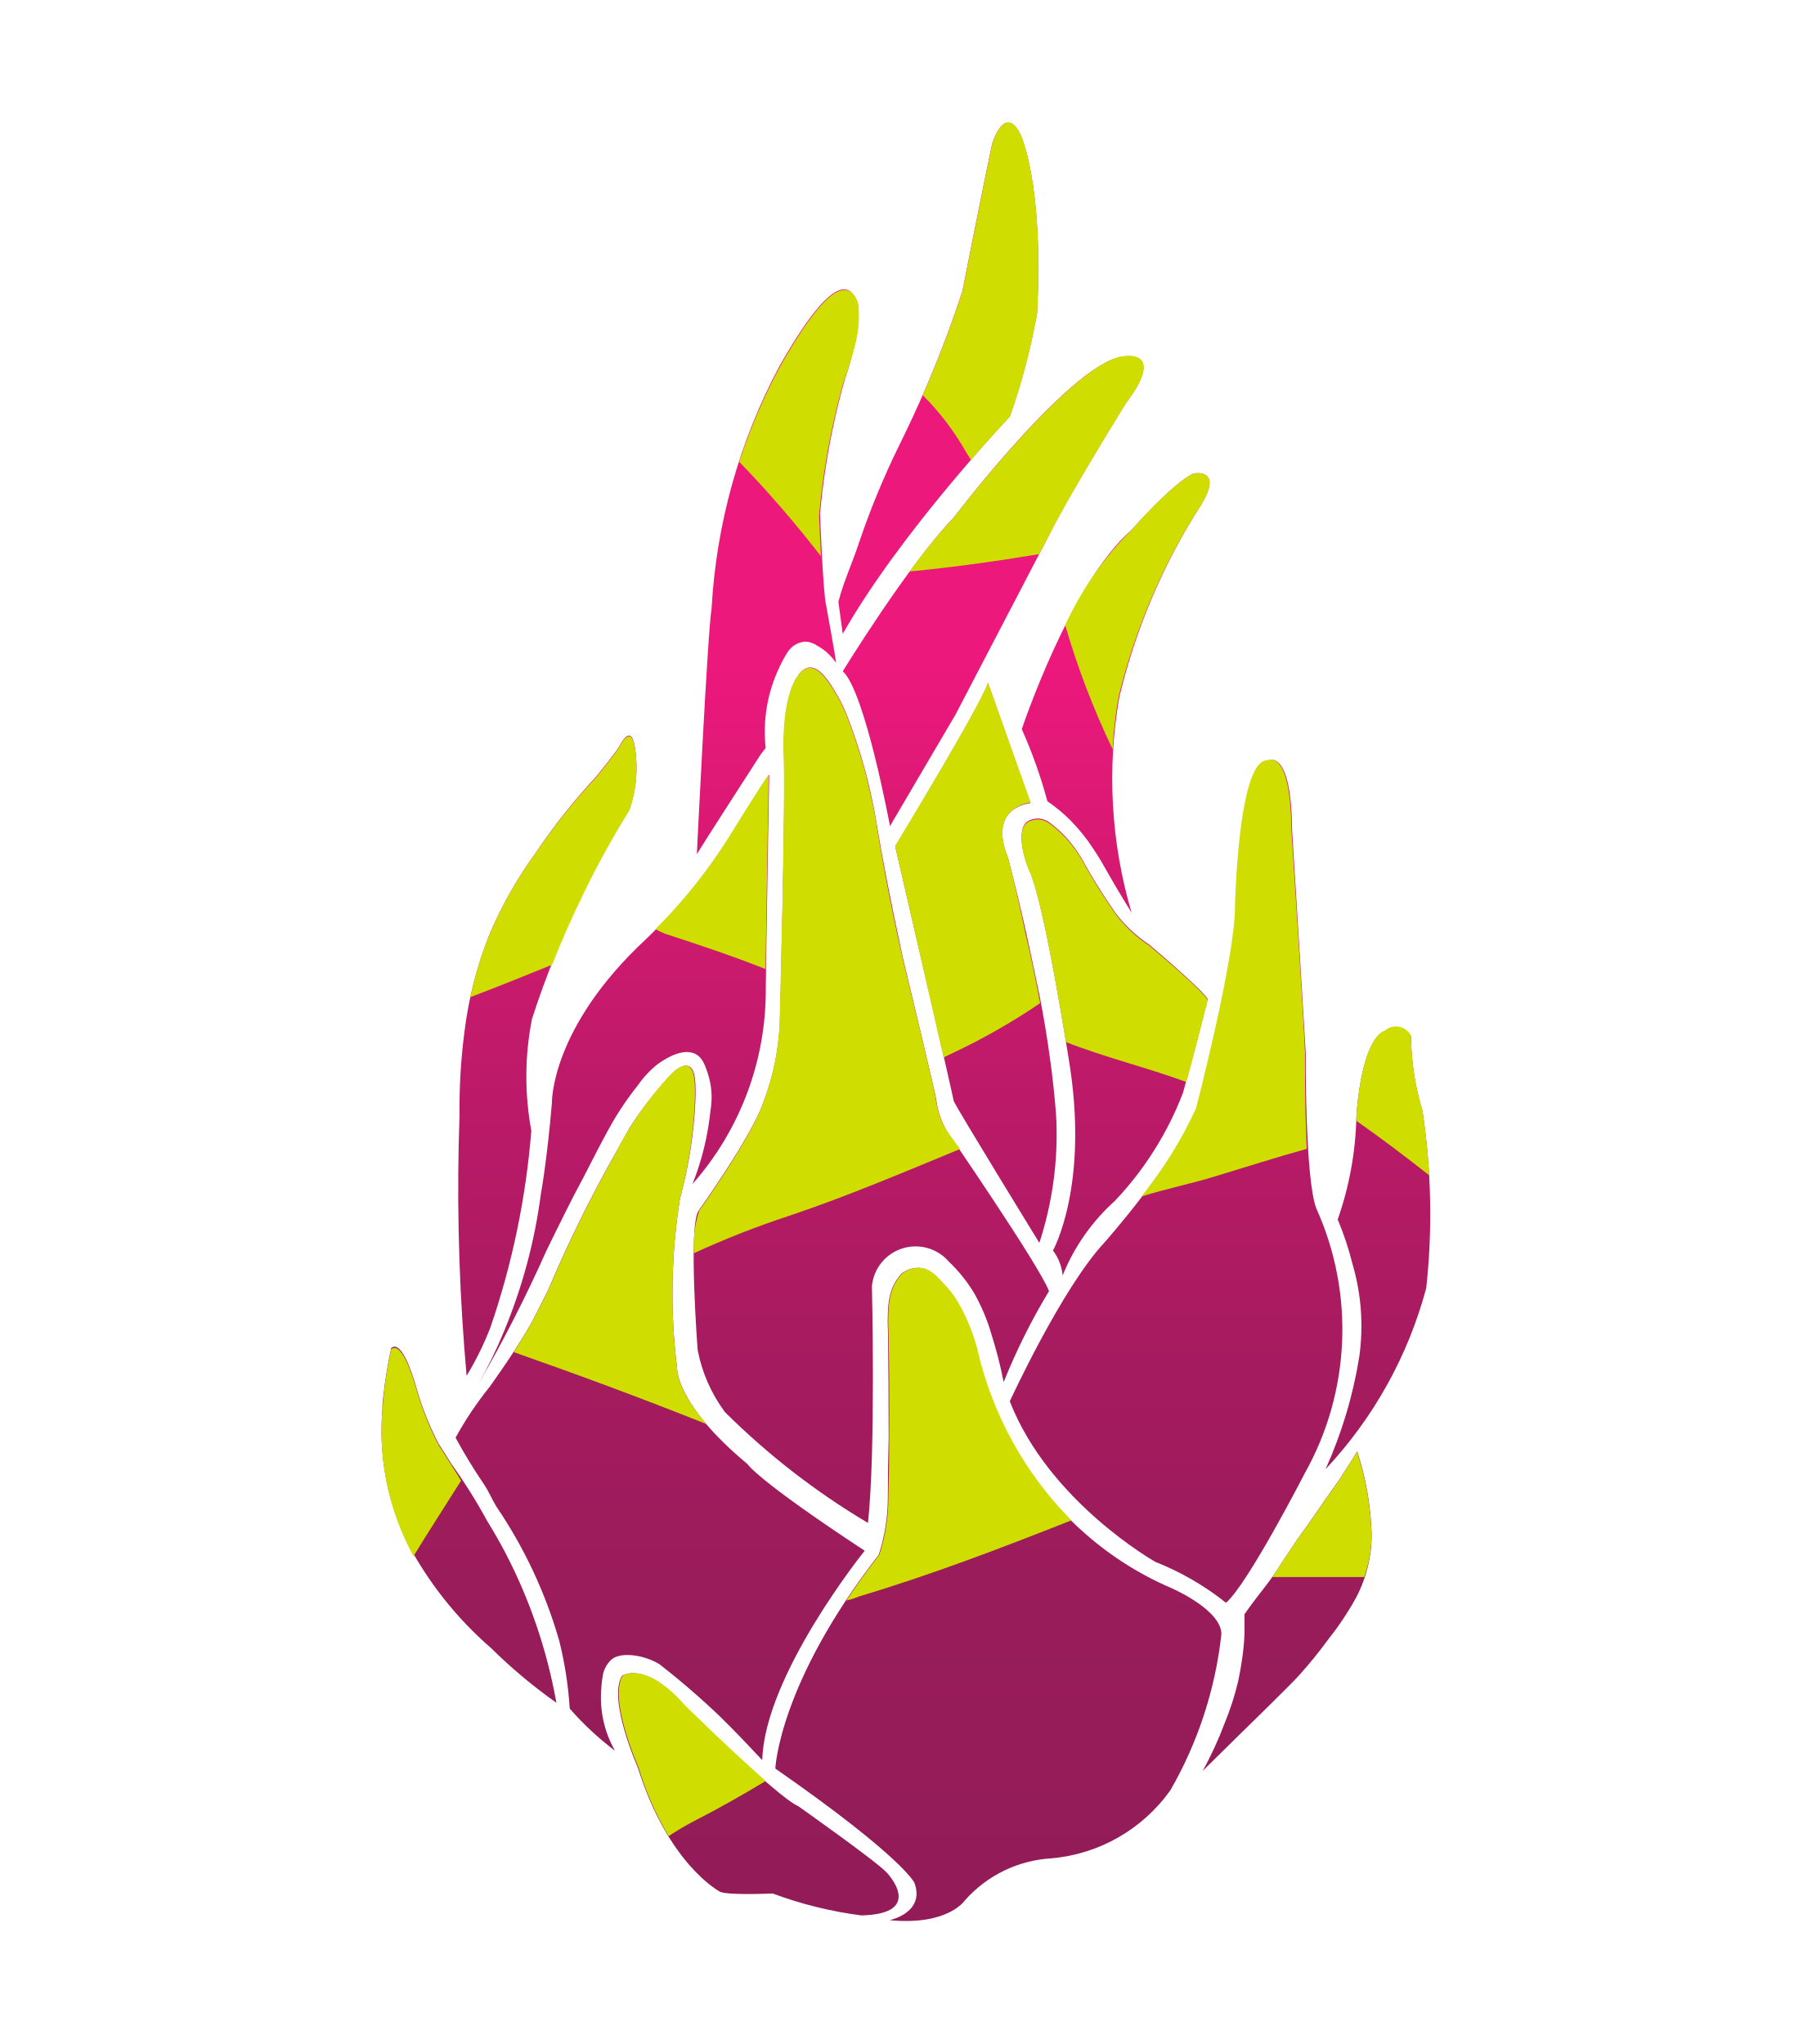
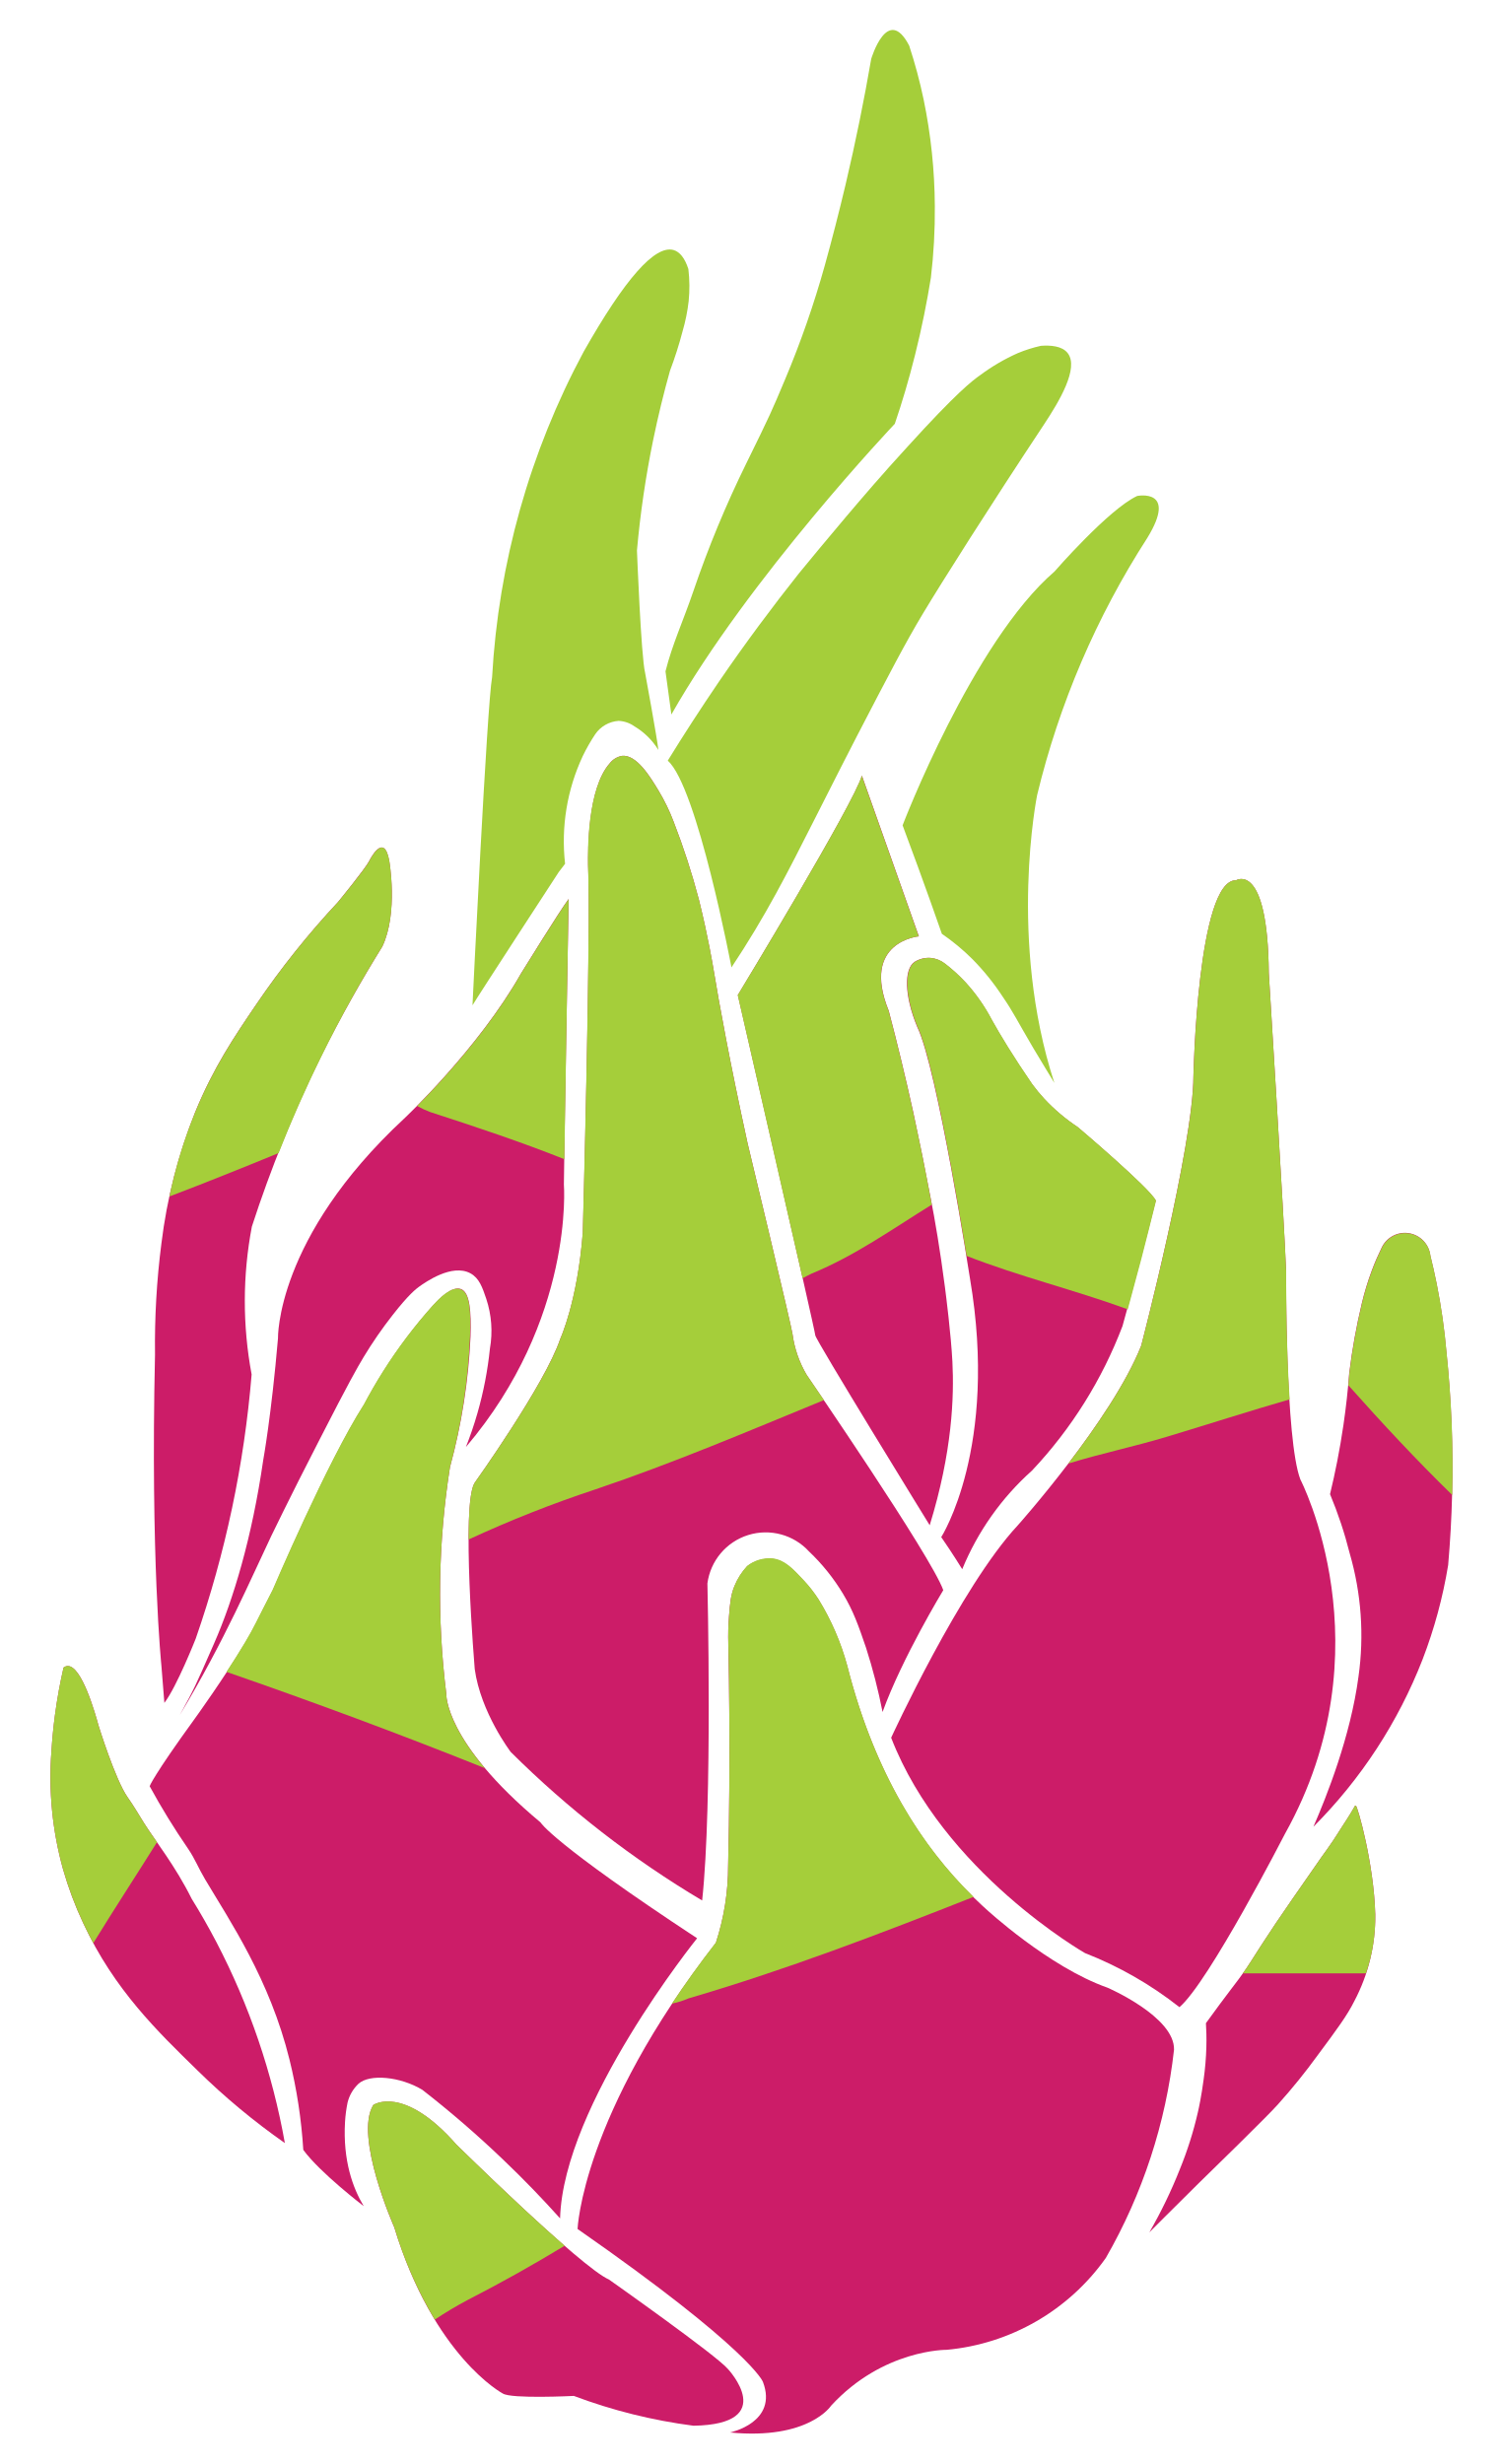
- <svg xmlns="http://www.w3.org/2000/svg" xmlns:xlink="http://www.w3.org/1999/xlink" id="Camada_1" data-name="Camada 1" viewBox="0 0 133 150.05">
+ <svg xmlns="http://www.w3.org/2000/svg" id="Layer_1" data-name="Layer 1" viewBox="0 0 316.48 518.97">
  <defs>
-     <style>.cls-1{fill:#a31d48;}.cls-2{fill:#c0ca42;}.cls-3{fill:url(#linear-gradient);}.cls-4{fill:url(#linear-gradient-2);}.cls-5{fill:url(#linear-gradient-3);}.cls-6{fill:url(#linear-gradient-4);}.cls-7{fill:url(#linear-gradient-5);}.cls-8{fill:url(#linear-gradient-6);}.cls-9{fill:url(#linear-gradient-7);}.cls-10{fill:#cfde00;}.cls-11{fill:url(#linear-gradient-8);}.cls-12{fill:url(#linear-gradient-9);}.cls-13{fill:url(#linear-gradient-10);}.cls-14{fill:url(#linear-gradient-11);}.cls-15{fill:url(#linear-gradient-12);}.cls-16{fill:url(#linear-gradient-13);}.cls-17{fill:url(#linear-gradient-14);}.cls-18{fill:url(#linear-gradient-15);}.cls-19{fill:url(#linear-gradient-16);}</style>
-     <linearGradient id="linear-gradient" x1="40.2" y1="150.78" x2="40.2" y2="39.52" gradientUnits="userSpaceOnUse">
-       <stop offset="0.13" stop-color="#931c58" />
-       <stop offset="0.28" stop-color="#981c5a" />
-       <stop offset="0.46" stop-color="#a61b5f" />
-       <stop offset="0.64" stop-color="#bd1a69" />
-       <stop offset="0.83" stop-color="#dd1975" />
-       <stop offset="0.92" stop-color="#ed187c" />
-     </linearGradient>
-     <linearGradient id="linear-gradient-2" x1="45.76" y1="150.78" x2="45.76" y2="39.52" xlink:href="#linear-gradient" />
-     <linearGradient id="linear-gradient-3" x1="48.45" y1="150.78" x2="48.45" y2="39.52" xlink:href="#linear-gradient" />
-     <linearGradient id="linear-gradient-4" x1="55.71" y1="150.78" x2="55.71" y2="39.52" xlink:href="#linear-gradient" />
-     <linearGradient id="linear-gradient-5" x1="73.28" y1="150.78" x2="73.28" y2="39.52" xlink:href="#linear-gradient" />
-     <linearGradient id="linear-gradient-6" x1="94.48" y1="150.78" x2="94.48" y2="39.52" xlink:href="#linear-gradient" />
-     <linearGradient id="linear-gradient-7" x1="34.42" y1="150.78" x2="34.42" y2="39.52" xlink:href="#linear-gradient" />
-     <linearGradient id="linear-gradient-8" x1="86.3" y1="150.78" x2="86.3" y2="39.52" xlink:href="#linear-gradient" />
-     <linearGradient id="linear-gradient-9" x1="101.15" y1="150.78" x2="101.15" y2="39.52" xlink:href="#linear-gradient" />
-     <linearGradient id="linear-gradient-10" x1="63.95" y1="150.78" x2="63.95" y2="39.52" xlink:href="#linear-gradient" />
-     <linearGradient id="linear-gradient-11" x1="81.82" y1="150.78" x2="81.82" y2="39.52" xlink:href="#linear-gradient" />
-     <linearGradient id="linear-gradient-12" x1="81.9" y1="150.78" x2="81.9" y2="39.52" xlink:href="#linear-gradient" />
-     <linearGradient id="linear-gradient-13" x1="71.61" y1="150.78" x2="71.61" y2="39.52" xlink:href="#linear-gradient" />
-     <linearGradient id="linear-gradient-14" x1="57.1" y1="150.78" x2="57.1" y2="39.52" xlink:href="#linear-gradient" />
-     <linearGradient id="linear-gradient-15" x1="68.88" y1="150.78" x2="68.88" y2="39.52" xlink:href="#linear-gradient" />
-     <linearGradient id="linear-gradient-16" x1="72.91" y1="150.78" x2="72.91" y2="39.52" xlink:href="#linear-gradient" />
+     <style>.cls-1{fill:#c0ca40;}.cls-2{fill:#cc1c68;}.cls-3{fill:#a5ce3a;}</style>
  </defs>
-   <path class="cls-1" d="M60.6,86.73a13.5,13.5,0,0,1-.21-2A13.5,13.5,0,0,0,60.6,86.73Z" />
-   <path class="cls-2" d="M60.43,83.28c0-.44.07-.91.14-1.41C60.5,82.37,60.45,82.84,60.43,83.28Z" />
-   <path class="cls-2" d="M60.4,83.72q0-.12,0-.22Q60.41,83.6,60.4,83.72Z" />
-   <path class="cls-3" d="M34.08,98.94a152.9,152.9,0,0,1-.35-17.08,43.4,43.4,0,0,1,.36-6.1,28.53,28.53,0,0,1,1.85-7.19,30.35,30.35,0,0,1,3.36-5.93A46.15,46.15,0,0,1,43.77,57s1.51-1.85,1.72-2.27c0,0,.8-1.64,1.09,0a9.38,9.38,0,0,1-.38,4.7c-1.13,1.81-2.27,3.84-3.38,6.07a69.87,69.87,0,0,0-3.77,9.29A21.82,21.82,0,0,0,39,83,58.89,58.89,0,0,1,36,97.44,22.69,22.69,0,0,1,34.25,101Z" />
-   <path class="cls-4" d="M35.09,101.64A33.7,33.7,0,0,0,37,97.72a39.68,39.68,0,0,0,2.7-10.06s.45-2.44.81-6.68c0,0-.14-5.5,6.92-12.05a39.9,39.9,0,0,0,6.43-8s2.1-3.4,2.6-4.07c0,0-.25,14.7-.25,15.66a21.49,21.49,0,0,1-5.38,14.4c.23-.57.44-1.19.64-1.87a20.32,20.32,0,0,0,.68-3.53,5.6,5.6,0,0,0-.2-2.73c-.21-.62-.39-1.14-.87-1.4-1-.56-2.49.5-2.81.73a7.41,7.41,0,0,0-1.45,1.55A23,23,0,0,0,45.19,82c-.38.63-.78,1.33-2.39,4.48-1,1.85-1.5,2.94-2,3.92l-.69,1.41A103.47,103.47,0,0,1,35.09,101.64Z" />
-   <path class="cls-5" d="M33.44,105.54a25.38,25.38,0,0,1,2.49-3.72s1.61-2.22,2.76-4.16c.52-.87.58-1.08,1.52-2.9a95.93,95.93,0,0,1,5-10.16c.31-.58.65-1.18,1-1.8A27.17,27.17,0,0,1,49,79.16c.35-.39,1-1.08,1.53-.9s.56,1.25.51,2.62A32.8,32.8,0,0,1,49.91,88a44.36,44.36,0,0,0-.21,12.43s-.13,2.65,5.17,7.05c0,0,.62,1.11,8.6,6.36,0,0-7.35,9.11-7.52,15.37-.94-1-2-2.13-3.12-3.22a57.56,57.56,0,0,0-4.44-3.83c-1.21-.73-2.9-.89-3.51-.33a2.11,2.11,0,0,0-.6,1,7.51,7.51,0,0,0-.14,1.07,7.9,7.9,0,0,0,1,4.62,21.92,21.92,0,0,1-3.32-3.09,27.84,27.84,0,0,0-.76-4.94,34.47,34.47,0,0,0-4.63-9.9c-.39-.65-.55-1.11-.94-1.68A38.82,38.82,0,0,1,33.44,105.54Z" />
-   <path class="cls-6" d="M52.81,138.85s-3.78-2-6-9.12c0,0-2.22-5-1.15-6.71,0,0,1.64-1.15,4.56,2.17,0,0,6.85,6.75,8.37,7.4,0,0,5.91,4.17,6.53,4.91,0,0,2.83,3-1.89,3.11A29.31,29.31,0,0,1,56.71,139S53.28,139.16,52.81,138.85Z" />
-   <path class="cls-7" d="M56.91,129.83s.24-6.24,7.59-15.69a13.56,13.56,0,0,0,.67-4.24q0-2.14.06-4.32,0-4-.05-7.81a13.77,13.77,0,0,1,0-1.52,5.14,5.14,0,0,1,.3-1.66,3.65,3.65,0,0,1,.7-1.1,2,2,0,0,1,1.39-.41c.66.08,1.11.56,1.71,1.2a7.35,7.35,0,0,1,.81,1,13.86,13.86,0,0,1,1.58,3.65,25.86,25.86,0,0,0,7.4,13.13l.2.18A23.77,23.77,0,0,0,86,116.59s3.7,1.6,3.65,3.4a29.42,29.42,0,0,1-3.74,11.43,12,12,0,0,1-8.73,5,9.19,9.19,0,0,0-6.34,3.07s-1.22,1.89-5.54,1.47c0,0,2.65-.55,1.81-2.77C67.09,138.22,66.42,136.45,56.91,129.83Z" />
-   <path class="cls-8" d="M88.28,130,91,127.32c.88-.87,1.33-1.29,2.18-2.14,1.18-1.17,1.77-1.75,2.18-2.2a33.07,33.07,0,0,0,2.17-2.68,21.59,21.59,0,0,0,2-3,9.93,9.93,0,0,0,1.15-4.76,21.71,21.71,0,0,0-1.06-6h0l-.24.4c-.17.29-.28.45-.47.74-.33.5-.31.49-.5.79s-.45.65-.59.84-.66.94-1.61,2.32L95.23,113c-.48.71-.93,1.41-1,1.49-.41.64-.44.7-.65,1-.34.5-.59.82-.86,1.17s-.79,1-1.37,1.84c0,.34,0,.8,0,1.33a16,16,0,0,1-.15,1.77c-.12.88-.26,1.55-.31,1.79a20.06,20.06,0,0,1-1,3.11A26.12,26.12,0,0,1,88.28,130Z" />
-   <path class="cls-9" d="M29.8,113.06a19.78,19.78,0,0,1-1.11-3,18.81,18.81,0,0,1-.63-6.49c0-.62.1-1.27.19-2,.13-.94.29-1.82.47-2.62a.39.39,0,0,1,.21-.09c.77-.06,1.54,2.64,1.71,3.28a21.81,21.81,0,0,0,1.58,3.9c.36.52.51.8.92,1.44a38.91,38.91,0,0,1,2.6,4.14c.46.75.92,1.54,1.36,2.38a38.34,38.34,0,0,1,3.74,11,37.77,37.77,0,0,1-4.78-4A26.84,26.84,0,0,1,29.8,113.06Z" />
-   <path class="cls-10" d="M49.7,100.46A44.36,44.36,0,0,1,49.91,88,32.8,32.8,0,0,0,51,80.88c.05-1.36,0-2.43-.51-2.62s-1.18.51-1.53.9a27.17,27.17,0,0,0-2.73,3.63c-.39.62-.73,1.22-1,1.8a95.93,95.93,0,0,0-5,10.16c-.94,1.81-1,2-1.52,2.9-.32.53-.67,1.09-1,1.61,4.73,1.66,9.46,3.41,14.14,5.28C49.63,101.95,49.7,100.46,49.7,100.46Z" />
-   <path class="cls-10" d="M56.21,130.74c-2.54-2.21-5.94-5.56-5.94-5.56-2.91-3.31-4.56-2.17-4.56-2.17-1.07,1.72,1.15,6.71,1.15,6.71a22.15,22.15,0,0,0,2.22,5.07,20.8,20.8,0,0,1,1.8-1.07C52.74,132.77,54.48,131.78,56.21,130.74Z" />
-   <path class="cls-10" d="M78.64,111.61a26.15,26.15,0,0,1-6.93-12.68,13.86,13.86,0,0,0-1.58-3.65,7.35,7.35,0,0,0-.81-1c-.6-.64-1-1.12-1.71-1.2a2,2,0,0,0-1.39.41,3.65,3.65,0,0,0-.7,1.1,5.14,5.14,0,0,0-.3,1.66,13.77,13.77,0,0,0,0,1.52q.08,3.83.05,7.81,0,2.18-.06,4.32a13.56,13.56,0,0,1-.67,4.24c-.91,1.17-1.71,2.29-2.41,3.35a4.46,4.46,0,0,0,.91-.29C68.39,115.6,73.52,113.63,78.64,111.61Z" />
-   <path class="cls-10" d="M100.67,112.57a21.71,21.71,0,0,0-1.06-6h0l-.24.4c-.17.29-.28.45-.47.74-.33.5-.31.49-.5.79s-.45.65-.59.84-.66.94-1.61,2.32L95.23,113c-.48.71-.93,1.41-1,1.49-.41.64-.44.7-.65,1l-.19.28h6.75A9.28,9.28,0,0,0,100.67,112.57Z" />
-   <path class="cls-10" d="M33.14,107.57c-.41-.64-.55-.92-.92-1.44a21.81,21.81,0,0,1-1.58-3.9c-.17-.64-.94-3.33-1.71-3.28a.39.39,0,0,0-.21.09c-.18.8-.35,1.68-.47,2.62-.09.68-.15,1.34-.19,2a18.81,18.81,0,0,0,.63,6.49,19.78,19.78,0,0,0,1.11,3c.18.38.36.74.55,1.09,1.14-1.86,2.33-3.7,3.49-5.54C33.57,108.22,33.33,107.87,33.14,107.57Z" />
-   <path class="cls-11" d="M74.12,102.87s3.81-8.29,6.94-11.65c0,0,5.15-5.77,6.78-9.85,0,0,2.86-11,2.86-14.78,0,0,.22-10.81,2.35-10.75,0,0,1.74-1.06,1.79,5.1,0,0,.84,13.49,1,16.35,0,0-.06,9.24.78,11.42a21.59,21.59,0,0,1-.84,19.43s-4.2,8.17-5.79,9.52a20.3,20.3,0,0,0-5.18-3S77,110.26,74.12,102.87Z" />
-   <path class="cls-12" d="M98.19,89.52A24.26,24.26,0,0,0,99.56,82s.28-5.66,2.13-6.33a1.22,1.22,0,0,1,1.88.42,19.51,19.51,0,0,0,.84,5.46,50.28,50.28,0,0,1,.28,13,31.19,31.19,0,0,1-7.39,13.3,32.73,32.73,0,0,0,2.47-8.23,16.14,16.14,0,0,0-.48-6.78A22.89,22.89,0,0,0,98.19,89.52Z" />
-   <path class="cls-13" d="M51.27,88.89S55.13,83.49,56,81a18.58,18.58,0,0,0,1.24-5.83s.45-16.64.29-20.18c0-.76,0-4.19,1.19-5.58a1.1,1.1,0,0,1,.67-.41c.8-.09,1.56,1.17,2,1.92a10.36,10.36,0,0,1,.82,1.7,39.78,39.78,0,0,1,1.38,4.26c.51,2,.77,3.61.8,3.84.33,2,.89,5,1.86,9.5,0,0,2.43,10.11,2.47,10.48A6,6,0,0,0,69.48,83S76.3,92.92,77,94.78a45.86,45.86,0,0,0-3.33,6.68,31,31,0,0,0-.9-3.52,14,14,0,0,0-1.26-3,11.06,11.06,0,0,0-1.87-2.33A3.22,3.22,0,0,0,64,94.41s.29,12.11-.29,17.39a54,54,0,0,1-10.5-8.14,11.19,11.19,0,0,1-2-4.55S50.51,90.06,51.27,88.89Z" />
-   <path class="cls-10" d="M68.7,80.73c0-.37-2.47-10.48-2.47-10.48-1-4.45-1.53-7.48-1.86-9.5,0-.23-.3-1.8-.8-3.84a39.78,39.78,0,0,0-1.38-4.26,10.36,10.36,0,0,0-.82-1.7c-.46-.76-1.21-2-2-1.92a1.1,1.1,0,0,0-.67.41c-1.24,1.39-1.21,4.82-1.19,5.58.17,3.54-.29,20.18-.29,20.18A18.58,18.58,0,0,1,56,81c-.83,2.48-4.68,7.88-4.68,7.88A8.47,8.47,0,0,0,50.93,92a65.63,65.63,0,0,1,7-2.75c4.29-1.44,8.39-3.19,12.54-4.9L69.48,83A6,6,0,0,1,68.7,80.73Z" />
-   <path class="cls-14" d="M77.29,91.8S80,87,78.44,77.7c0,0-1.79-11.54-2.89-13.82-.72-1.71-.73-3.19-.15-3.57a1.46,1.46,0,0,1,.87-.22,1.48,1.48,0,0,1,.79.31,9.06,9.06,0,0,1,1.13,1,9.82,9.82,0,0,1,1.46,2.08c.46.82,1.16,2,2.21,3.52a9.43,9.43,0,0,0,.65.78,10.25,10.25,0,0,0,1.85,1.57s3.95,3.34,4.29,4q-.4,1.58-.82,3.19-.49,1.87-1,3.69a24,24,0,0,1-5,7.93A14.8,14.8,0,0,0,78,93.63,3.55,3.55,0,0,0,77.29,91.8Z" />
-   <path class="cls-15" d="M75,53.53s3.58-10.76,8.06-14.63c0,0,3-3.42,4.54-4.14,0,0,2.24-.45.56,2.3a45.91,45.91,0,0,0-6,14.11A34.75,34.75,0,0,0,83.06,67c-.27-.44-.68-1.1-1.17-1.93-.92-1.57-1.08-1.94-1.66-2.79a13.3,13.3,0,0,0-1.67-2.07,11.91,11.91,0,0,0-1.68-1.39A35.42,35.42,0,0,0,75,53.53Z" />
-   <path class="cls-16" d="M65.71,62.14s6.42-10.59,6.81-12l3.12,8.82S72.43,59.2,74,63q.7,2.67,1.34,5.55.53,2.42,1,4.72c.23,1.19.53,2.86.79,4.87.07.5.33,2.59.41,4.1a25.64,25.64,0,0,1-1.25,9S70,81,70,80.81,65.71,62.14,65.71,62.14Z" />
-   <path class="cls-10" d="M95.79,77.28c-.11-2.86-1-16.35-1-16.35-.06-6.16-1.79-5.1-1.79-5.1-2.13-.06-2.35,10.75-2.35,10.75,0,3.81-2.86,14.78-2.86,14.78a30.88,30.88,0,0,1-4,6.47c1.77-.55,3.59-.92,5.46-1.49,2.28-.69,4.45-1.39,6.67-2C95.76,81,95.79,77.28,95.79,77.28Z" />
-   <path class="cls-10" d="M104.41,81.51a19.51,19.51,0,0,1-.84-5.46,1.22,1.22,0,0,0-1.88-.42C99.84,76.3,99.56,82,99.56,82v.28c1.83,1.28,3.59,2.62,5.35,4C104.73,83.45,104.41,81.51,104.41,81.51Z" />
-   <path class="cls-10" d="M88.65,73.42c-.34-.7-4.29-4-4.29-4a10.26,10.26,0,0,1-1.85-1.57,9.43,9.43,0,0,1-.65-.78c-1.05-1.52-1.75-2.7-2.21-3.52a9.82,9.82,0,0,0-1.46-2.08,9.06,9.06,0,0,0-1.13-1,1.48,1.48,0,0,0-.79-.31,1.46,1.46,0,0,0-.87.22c-.58.39-.57,1.86.15,3.57.88,1.81,2.19,9.5,2.69,12.55,2.89,1.13,5.89,1.85,8.84,2.93q.38-1.37.74-2.77Q88.25,75,88.65,73.42Z" />
-   <path class="cls-10" d="M76.35,73.64l-.07-.36q-.43-2.3-1-4.72Q74.68,65.67,74,63c-1.54-3.8,1.65-4.09,1.65-4.09L72.51,50.1c-.39,1.46-6.81,12-6.81,12s2.35,10.21,3.56,15.53l.51-.25A47.07,47.07,0,0,0,76.35,73.64Z" />
-   <path class="cls-17" d="M51.15,62.7s.8-16.49,1.08-18a42.76,42.76,0,0,1,5-17.85q3.41-6,4.93-5.58.52.15.81,1a8.06,8.06,0,0,1,0,1.77,9.93,9.93,0,0,1-.33,1.65A21.51,21.51,0,0,1,62,27.89c-.34,1.19-.65,2.47-.93,3.83a54.34,54.34,0,0,0-.88,6s.22,5.82.45,6.72c0,0,.67,3.64.73,4.23A3.84,3.84,0,0,0,60,47.41a1.63,1.63,0,0,0-.88-.31,1.69,1.69,0,0,0-1.29.74A10,10,0,0,0,57.2,49a11,11,0,0,0-1,5.91l-.35.45S51.37,62.31,51.15,62.7Z" />
-   <path class="cls-10" d="M88.16,37.06c1.68-2.74-.56-2.3-.56-2.3-1.57.73-4.54,4.14-4.54,4.14a23.75,23.75,0,0,0-4.87,7A58.85,58.85,0,0,0,81.67,55a29.94,29.94,0,0,1,.44-3.86A45.91,45.91,0,0,1,88.16,37.06Z" />
-   <path class="cls-10" d="M63,22.32q-.3-.9-.81-1-1.52-.45-4.93,5.58a43.3,43.3,0,0,0-3,7c2.12,2.19,4.13,4.52,6,6.94-.08-1.56-.14-3-.14-3a54.34,54.34,0,0,1,.88-6c.28-1.36.59-2.64.93-3.83a21.51,21.51,0,0,0,.69-2.16A9.93,9.93,0,0,0,63,24.08,8.07,8.07,0,0,0,63,22.32Z" />
-   <path class="cls-18" d="M61.54,44.19c.37-1.49,1-2.78,1.54-4.43a58.88,58.88,0,0,1,2.89-7c.72-1.45,1.44-3,2.13-4.62,1-2.36,1.84-4.63,2.54-6.76,0,0,1.34-6.83,2.18-10.81,0,0,.9-3,2.07-.73,0,0,1.74,3.53,1.23,13.16a48,48,0,0,1-2,7.58s-8,8.44-12.26,15.95Z" />
-   <path class="cls-10" d="M46.2,59.48a9.38,9.38,0,0,0,.38-4.7c-.29-1.64-1.09,0-1.09,0-.21.42-1.72,2.27-1.72,2.27a46.15,46.15,0,0,0-4.47,5.6,30.35,30.35,0,0,0-3.36,5.93,26.12,26.12,0,0,0-1.41,4.62c2-.76,4-1.57,6-2.38.66-1.68,1.43-3.45,2.32-5.26C43.93,63.31,45.08,61.29,46.2,59.48Z" />
-   <path class="cls-10" d="M56.19,71.14c.06-3.89.23-14.27.23-14.27-.5.67-2.6,4.07-2.6,4.07a38.11,38.11,0,0,1-5.71,7.27,5.27,5.27,0,0,0,.72.34C51.32,69.36,53.78,70.18,56.19,71.14Z" />
-   <path class="cls-10" d="M76.13,23c.5-9.63-1.23-13.16-1.23-13.16-1.18-2.3-2.07.73-2.07.73-.84,4-2.18,10.81-2.18,10.81-.7,2.13-1.54,4.4-2.54,6.76l-.38.87a19.49,19.49,0,0,1,3.16,4.14l.38.61c1.69-1.95,2.86-3.18,2.86-3.18A48,48,0,0,0,76.13,23Z" />
-   <path class="cls-19" d="M61.86,49.28S66.64,41.48,70,38c0,0,9-11.84,12.65-11.84,0,0,2.88-.39,0,3.42,0,0-4.28,6.89-5.68,9.77l-6.83,13.1s-4.82,8.2-4.87,8.29l.06-.08S63.49,50.73,61.86,49.28Z" />
-   <path class="cls-10" d="M77,39.32c1.4-2.88,5.68-9.77,5.68-9.77,2.88-3.81,0-3.42,0-3.42C79.07,26.13,70,38,70,38a40.13,40.13,0,0,0-3.23,3.95c3.18-.3,6.35-.75,9.5-1.27Z" />
+   <path class="cls-1" d="M143.9,307.4q0-.44,0-.86Q143.92,307,143.9,307.4Z" />
+   <path class="cls-2" d="M34,350.87s-2.32-22.52-1.35-65.57A166.64,166.64,0,0,1,34,261.88a109.53,109.53,0,0,1,7.09-27.59c3.9-9.51,8.24-15.91,12.91-22.78A177.2,177.2,0,0,1,71.18,190s5.8-7.09,6.61-8.71c0,0,3.06-6.29,4.19,0,0,0,1.93,11-1.45,18.06-4.33,7-8.73,14.73-13,23.32a268.27,268.27,0,0,0-14.48,35.67A83.77,83.77,0,0,0,53,289.49a226.1,226.1,0,0,1-11.77,55.63s-4,10.16-6.61,13.54Z" />
+   <path class="cls-2" d="M37.86,361.24c3.18-5.81,3.14-5.77,7.22-15.07s8-22.34,10.36-38.63c0,0,1.71-9.35,3.11-25.64,0,0-.53-21.12,26.55-46.28,0,0,15.64-14.67,24.67-30.64,0,0,8.06-13.06,10-15.64,0,0-1,56.43-1,60.14,0,0,2.26,28.38-20.64,55.3.86-2.18,1.7-4.58,2.44-7.17a78,78,0,0,0,2.62-13.56,21.49,21.49,0,0,0-.77-10.49c-.81-2.4-1.48-4.36-3.33-5.37-3.9-2.13-9.57,1.93-10.81,2.81-.6.43-2.17,1.61-5.56,5.95a88.16,88.16,0,0,0-6.14,8.89c-1.44,2.42-3,5.12-9.19,17.21-3.66,7.12-5.75,11.3-7.61,15.06-.84,1.7-1.7,3.45-2.64,5.39C52.93,332.33,47.35,345.47,37.86,361.24Z" />
+   <path class="cls-2" d="M31.52,376.21s.68-2.06,9.56-14.3c0,0,6.17-8.53,10.62-16,2-3.33,2.24-4.16,5.84-11.12,0,0,11.45-26.93,19.19-39,1.18-2.23,2.5-4.55,4-6.91a104.33,104.33,0,0,1,10.5-13.93c1.34-1.49,4-4.16,5.88-3.45s2.16,4.81,2,10A125.92,125.92,0,0,1,94.78,309,170.34,170.34,0,0,0,94,356.73s-.48,10.16,19.83,27.09c0,0,2.37,4.27,33,24.42,0,0-28.22,35-28.86,59-3.59-4-7.58-8.17-12-12.38a221,221,0,0,0-17-14.69c-4.63-2.81-11.14-3.42-13.47-1.28a8.09,8.09,0,0,0-2.29,3.94,28.82,28.82,0,0,0-.54,4.1c-.47,8.12,1.65,13.94,3.94,17.73,0,0-9.18-7-12.73-11.85a106.88,106.88,0,0,0-2.9-19c-4.18-16.93-12.55-29.17-17.79-38-1.49-2.51-2.09-4.25-3.59-6.45A149,149,0,0,1,31.52,376.21Z" />
+   <path class="cls-2" d="M105.89,504.12s-14.5-7.7-22.85-35c0,0-8.51-19.16-4.41-25.76,0,0,6.3-4.4,17.49,8.33,0,0,26.32,25.92,32.15,28.43,0,0,22.69,16,25.06,18.85,0,0,10.87,11.62-7.25,11.94a112.54,112.54,0,0,1-25.22-6.28S107.69,505.3,105.89,504.12Z" />
+   <path class="cls-2" d="M121.65,469.47s.91-24,29.13-60.25a52.06,52.06,0,0,0,2.58-16.29q.19-8.2.25-16.59.11-15.31-.21-30a52.85,52.85,0,0,1,.14-5.85c.23-2.92.37-4.49,1.14-6.37a14,14,0,0,1,2.68-4.21,7.63,7.63,0,0,1,5.35-1.59c2.55.31,4.27,2.14,6.58,4.61a28.21,28.21,0,0,1,3.12,4,53.23,53.23,0,0,1,6.05,14c6.19,24.35,17.1,40,28.42,50.42l.76.69s13.22,12.25,25.64,16.61c0,0,14.19,6.13,14,13.06a113,113,0,0,1-14.37,43.87,46.26,46.26,0,0,1-33.51,19.34s-13.38-.16-24.35,11.77c0,0-4.68,7.26-21.28,5.64,0,0,10.16-2.1,6.93-10.64C160.72,501.68,158.14,494.89,121.65,469.47Z" />
+   <path class="cls-2" d="M242.08,470.18s4.91-4.93,10.39-10.34c3.38-3.34,5.09-4.95,8.37-8.2,4.53-4.5,6.81-6.73,8.36-8.45a127,127,0,0,0,8.32-10.29c4.15-5.59,6.22-8.39,7.73-11.41a38.12,38.12,0,0,0,4.42-18.27c-.29-10.75-3.71-22.74-4.08-22.91a.43.43,0,0,0-.17,0c-.2.36-.51.9-.91,1.55-.66,1.1-1.09,1.72-1.81,2.84-1.25,1.92-1.17,1.88-1.93,3-1,1.48-1.74,2.5-2.27,3.22-.7,1-2.52,3.6-6.18,8.89-1.79,2.59-2.7,3.92-3.54,5.17-1.83,2.73-3.57,5.43-3.75,5.71-1.59,2.47-1.69,2.69-2.5,3.87-1.3,1.9-2.26,3.13-3.29,4.48-1.25,1.63-3,4-5.24,7.08.08,1.3.15,3.05.09,5.12a61.41,61.41,0,0,1-.58,6.79c-.45,3.39-1,6-1.21,6.87a77,77,0,0,1-3.78,11.95A100.27,100.27,0,0,1,242.08,470.18Z" />
+   <path class="cls-2" d="M17.55,405.1a76,76,0,0,1-4.27-11.38,72.24,72.24,0,0,1-2.44-24.91c.15-2.37.38-4.88.73-7.51.48-3.63,1.11-7,1.82-10.06a1.5,1.5,0,0,1,.81-.33c3-.22,5.9,10.13,6.57,12.58,0,0,3.49,11.28,6.07,15,1.4,2,2,3.08,3.53,5.54,2.26,3.58,6.58,9,10,15.89,1.78,2.87,3.53,5.92,5.22,9.15A147.19,147.19,0,0,1,60,451.38a145,145,0,0,1-18.36-15.26C33.33,428,24.09,419.16,17.55,405.1Z" />
+   <path class="cls-3" d="M94,356.73A170.34,170.34,0,0,1,94.78,309,125.92,125.92,0,0,0,99,281.53c.2-5.24,0-9.31-2-10s-4.54,2-5.88,3.45a104.32,104.32,0,0,0-10.5,13.93c-1.49,2.37-2.81,4.68-4,6.91-7.74,12.09-19.19,39-19.19,39-3.61,7-3.86,7.8-5.84,11.12-1.22,2.05-2.57,4.18-3.89,6.19C66,358.47,84.11,365.19,102.1,372.4,93.7,362.43,94,356.73,94,356.73Z" />
+   <path class="cls-3" d="M118.93,473c-9.76-8.48-22.81-21.34-22.81-21.34-11.19-12.72-17.49-8.33-17.49-8.33-4.1,6.6,4.41,25.76,4.41,25.76a85,85,0,0,0,8.53,19.47,79.88,79.88,0,0,1,6.9-4.12C105.63,480.77,112.32,477,118.93,473Z" />
+   <path class="cls-3" d="M205.06,399.52c-10.65-10.38-20.74-25.65-26.59-48.69a53.23,53.23,0,0,0-6.05-14,28.2,28.2,0,0,0-3.12-4c-2.31-2.47-4-4.3-6.58-4.61a7.63,7.63,0,0,0-5.35,1.59,14,14,0,0,0-2.68,4.21c-.76,1.89-.9,3.46-1.14,6.37a52.87,52.87,0,0,0-.14,5.85q.31,14.69.21,30-.06,8.39-.25,16.59a52.06,52.06,0,0,1-2.58,16.29c-3.49,4.49-6.56,8.79-9.27,12.88a17.13,17.13,0,0,0,3.51-1.1C165.7,414.85,185.43,407.27,205.06,399.52Z" />
+   <path class="cls-3" d="M289.66,403.22c-.29-10.75-3.71-22.74-4.08-22.91a.43.43,0,0,0-.17,0c-.2.36-.51.9-.91,1.55-.66,1.1-1.09,1.72-1.81,2.84-1.25,1.92-1.17,1.88-1.93,3-1,1.48-1.74,2.5-2.27,3.22-.7,1-2.52,3.6-6.18,8.89-1.79,2.59-2.7,3.92-3.54,5.17-1.83,2.73-3.57,5.43-3.75,5.71-1.59,2.47-1.69,2.69-2.5,3.87l-.75,1.07H287.7A35.61,35.61,0,0,0,289.66,403.22Z" />
+   <path class="cls-3" d="M30.36,384c-1.56-2.47-2.13-3.53-3.53-5.54-2.58-3.71-6.07-15-6.07-15-.67-2.46-3.6-12.8-6.57-12.58a1.5,1.5,0,0,0-.81.33c-.71,3.07-1.34,6.43-1.82,10.06-.35,2.63-.58,5.14-.73,7.51a72.24,72.24,0,0,0,2.44,24.91,76,76,0,0,0,4.27,11.38c.68,1.45,1.38,2.85,2.11,4.19,4.39-7.15,9-14.2,13.42-21.26C32,386.52,31.09,385.18,30.36,384Z" />
+   <path class="cls-2" d="M187.7,366s14.62-31.82,26.66-44.72c0,0,19.78-22.14,26-37.84,0,0,11-42.14,11-56.76,0,0,.86-41.49,9-41.28,0,0,6.66-4.08,6.88,19.56,0,0,3.22,51.81,3.65,62.78,0,0-.21,35.47,3,43.86,0,0,18.54,35.61-3.22,74.6,0,0-16.12,31.39-22.25,36.55a78,78,0,0,0-19.89-11.39S198.67,394.35,187.7,366Z" />
+   <path class="cls-2" d="M280.14,314.7c1.08-4.46,2.06-9.34,2.83-14.61.56-3.82.95-7.46,1.21-10.91a132.79,132.79,0,0,1,2.65-14.68,58.37,58.37,0,0,1,2.09-6.87c.74-2,1.48-3.58,2.05-4.76a5.4,5.4,0,0,1,10.3,1.58q.71,2.86,1.33,5.94a131.1,131.1,0,0,1,2.06,14.43c.5,4.77.87,9.79,1.08,15a235,235,0,0,1-.72,29.82,100.31,100.31,0,0,1-5.38,19.85,102.56,102.56,0,0,1-23,35.26c2.78-6.38,7.81-19,9.49-31.59a62,62,0,0,0-1.85-26A87.89,87.89,0,0,0,280.14,314.7Z" />
+   <path class="cls-3" d="M305.88,314.88c.12-4.81.1-9.83-.11-15s-.58-10.26-1.08-15a131.1,131.1,0,0,0-2.06-14.43q-.62-3.08-1.33-5.94a5.4,5.4,0,0,0-10.3-1.58c-.58,1.18-1.31,2.8-2.05,4.76a58.37,58.37,0,0,0-2.09,6.87,132.79,132.79,0,0,0-2.65,14.68q-.1,1.25-.21,2.53C291.09,299.74,298.28,307.46,305.88,314.88Z" />
+   <path class="cls-2" d="M100,312.28S114.8,291.55,118,282c0,0,3.65-7.93,4.76-22.37,0,0,1.75-63.88,1.11-77.48,0-2.92-.17-16.07,4.58-21.41A4.22,4.22,0,0,1,131,159.2c3.08-.34,6,4.47,7.74,7.38a39.79,39.79,0,0,1,3.16,6.53,152.72,152.72,0,0,1,5.31,16.37c1.94,7.83,2.94,13.87,3.09,14.76,1.28,7.73,3.41,19.36,7.14,36.46,0,0,9.32,38.82,9.48,40.25a22.88,22.88,0,0,0,3,8.66s26.22,38.17,28.76,45.31c0,0-8.66,14.24-12.79,25.66a119,119,0,0,0-3.47-13.5c-1.62-4.74-2.66-7.72-4.84-11.36a42.45,42.45,0,0,0-7.17-8.94A12.38,12.38,0,0,0,149,333.49s1.11,46.48-1.11,66.79A207.41,207.41,0,0,1,107.57,369s-6.32-8.29-7.58-17.47C100,351.55,97.06,316.78,100,312.28Z" />
+   <path class="cls-3" d="M166.92,280.95c-.16-1.43-9.48-40.25-9.48-40.25-3.73-17.1-5.86-28.73-7.14-36.46-.15-.89-1.14-6.93-3.09-14.76a152.72,152.72,0,0,0-5.31-16.37,39.79,39.79,0,0,0-3.16-6.53c-1.76-2.91-4.66-7.73-7.74-7.38a4.22,4.22,0,0,0-2.58,1.59c-4.75,5.33-4.63,18.49-4.58,21.41.63,13.59-1.11,77.48-1.11,77.48C121.62,274.1,118,282,118,282c-3.17,9.52-18,30.25-18,30.25-1,1.49-1.3,6.28-1.3,12a252,252,0,0,1,26.69-10.55c16.46-5.55,32.22-12.27,48.15-18.81-2.22-3.27-3.65-5.35-3.65-5.35A22.88,22.88,0,0,1,166.92,280.95Z" />
+   <path class="cls-2" d="M198.25,323.75s12.09-18.85,6.06-54.43c0,0-6.88-44.31-11.11-53-2.76-6.58-2.81-12.24-.58-13.73a5.6,5.6,0,0,1,3.35-.84,5.7,5.7,0,0,1,3,1.18,34.77,34.77,0,0,1,4.33,3.93,37.7,37.7,0,0,1,5.6,8c1.76,3.15,4.46,7.68,8.5,13.52a36.21,36.21,0,0,0,2.48,3,39.37,39.37,0,0,0,7.08,6s15.16,12.83,16.47,15.5q-1.53,6.07-3.16,12.24-1.89,7.17-3.84,14.17a92.08,92.08,0,0,1-19.06,30.44,56.82,56.82,0,0,0-14.7,20.78S200.58,327.1,198.25,323.75Z" />
+   <path class="cls-3" d="M190.11,173.83s14.76-38.62,32-53.46c0,0,11.39-13.11,17.41-15.91,0,0,8.6-1.72,2.15,8.81a176.28,176.28,0,0,0-23.22,54.18s-6.2,30.48,3.63,60.64c-1-1.67-2.61-4.24-4.48-7.41-3.53-6-4.13-7.44-6.39-10.73a51,51,0,0,0-6.39-7.93,45.73,45.73,0,0,0-6.44-5.34S194.68,186,190.11,173.83Z" />
+   <path class="cls-2" d="M155.41,209.58s24.65-40.64,26.13-46.23l12,33.86s-12.27,1.09-6.34,15.69q2.7,10.24,5.15,21.31,2,9.28,3.67,18.11c.9,4.56,2,11,3,18.71.25,1.94,1.28,10,1.58,15.74.38,7.31,0,19-4.78,34.48,0,0-24.1-39.13-24.1-40S155.41,209.58,155.41,209.58Z" />
+   <path class="cls-3" d="M270.9,267.73c-.43-11-3.65-62.78-3.65-62.78-.21-23.65-6.88-19.56-6.88-19.56-8.17-.21-9,41.28-9,41.28,0,14.62-11,56.76-11,56.76-3.12,7.86-9.63,17.33-15.36,24.83,6.8-2.11,13.78-3.54,21-5.72,8.74-2.64,17.1-5.34,25.62-7.8C270.81,282.11,270.9,267.73,270.9,267.73Z" />
+   <path class="cls-3" d="M243.5,252.88c-1.31-2.67-16.47-15.5-16.47-15.5a39.38,39.38,0,0,1-7.08-6,36.21,36.21,0,0,1-2.48-3c-4-5.84-6.74-10.36-8.5-13.52a37.7,37.7,0,0,0-5.6-8,34.78,34.78,0,0,0-4.33-3.93,5.7,5.7,0,0,0-3-1.18,5.6,5.6,0,0,0-3.35.84c-2.23,1.48-2.18,7.15.58,13.73,3.37,7,8.41,36.46,10.33,48.2,11.09,4.35,22.62,7.12,33.94,11.25q1.44-5.26,2.86-10.62Q242,258.95,243.5,252.88Z" />
+   <path class="cls-3" d="M196.26,253.72l-.27-1.39q-1.63-8.83-3.67-18.11-2.44-11.07-5.15-21.31c-5.93-14.6,6.34-15.69,6.34-15.69l-12-33.86c-1.48,5.59-26.13,46.23-26.13,46.23s9,39.21,13.66,59.64c.63-.35,1.27-.67,1.94-1C180.08,264.5,188,258.83,196.26,253.72Z" />
+   <path class="cls-3" d="M99.52,211.74s3.05-63.33,4.13-69.13a164.16,164.16,0,0,1,19.28-68.53Q136,51,141.87,52.66q2,.58,3.12,4a31,31,0,0,1,.06,6.78,38.11,38.11,0,0,1-1.28,6.33,82.58,82.58,0,0,1-2.65,8.31c-1.29,4.59-2.5,9.5-3.57,14.71a208.65,208.65,0,0,0-3.39,23.14s.86,22.36,1.72,25.8c0,0,2.58,14,2.79,16.23a14.73,14.73,0,0,0-5-4.95,6.25,6.25,0,0,0-3.37-1.18,6.49,6.49,0,0,0-4.94,2.83,38.57,38.57,0,0,0-2.61,4.57,42.34,42.34,0,0,0-3.73,22.7l-1.33,1.74S100.38,210.23,99.52,211.74Z" />
+   <path class="cls-3" d="M140.17,141.4c1.43-5.71,3.76-10.68,5.91-17a226.07,226.07,0,0,1,11.1-26.78c5.12-10.42,5.36-11,8.19-17.74a200.42,200.42,0,0,0,8.36-24q2.28-8.2,4.37-17c2.16-9.17,3.94-18,5.4-26.47,0,0,3.44-11.61,8-2.79A106.21,106.21,0,0,1,194.55,21,113.79,113.79,0,0,1,196.9,43.4a119.17,119.17,0,0,1-.83,15.08c-.81,5.05-1.89,10.5-3.33,16.25C191.42,80,190,84.8,188.47,89.26c0,0-30.73,32.42-47.06,61.23Z" />
+   <path class="cls-3" d="M80.53,199.36C83.92,192.27,82,181.3,82,181.3c-1.13-6.29-4.19,0-4.19,0C77,182.92,71.18,190,71.18,190A177.2,177.2,0,0,0,54,211.51c-4.66,6.87-9,13.27-12.91,22.78A100.29,100.29,0,0,0,35.69,252c7.7-2.92,15.33-6,23-9.14,2.55-6.47,5.49-13.23,8.93-20.2C71.8,214.09,76.2,206.32,80.53,199.36Z" />
+   <path class="cls-3" d="M118.87,244.15c.22-14.92.9-54.78.9-54.78-1.93,2.58-10,15.64-10,15.64-6.7,11.84-17,23-21.92,27.93a20.24,20.24,0,0,0,2.78,1.29C100.16,237.32,109.63,240.47,118.87,244.15Z" />
+   <path class="cls-3" d="M140.65,160.2q5-8.13,10.8-16.66c5.63-8.22,11.28-15.8,16.82-22.77,2.4-2.94,5.77-7,9.88-11.87,3.66-4.31,7.66-9,13-14.82C201.58,82.6,204.78,80.19,206.47,79a41.43,41.43,0,0,1,7.9-4.62,28.89,28.89,0,0,1,4.86-1.54c2-.15,4.48,0,5.67,1.55,2.41,3.14-1.82,10.19-5,15-11.58,17.49-21.45,33.09-25.5,39.83-3.67,6.11-7.06,12.63-13.83,25.67-1.82,3.51-4.22,8.23-9,17.67-5.66,11.17-10.19,20.22-17.72,31.53l-.06.09.28-.41S146.89,165.79,140.65,160.2Z" />
</svg>
